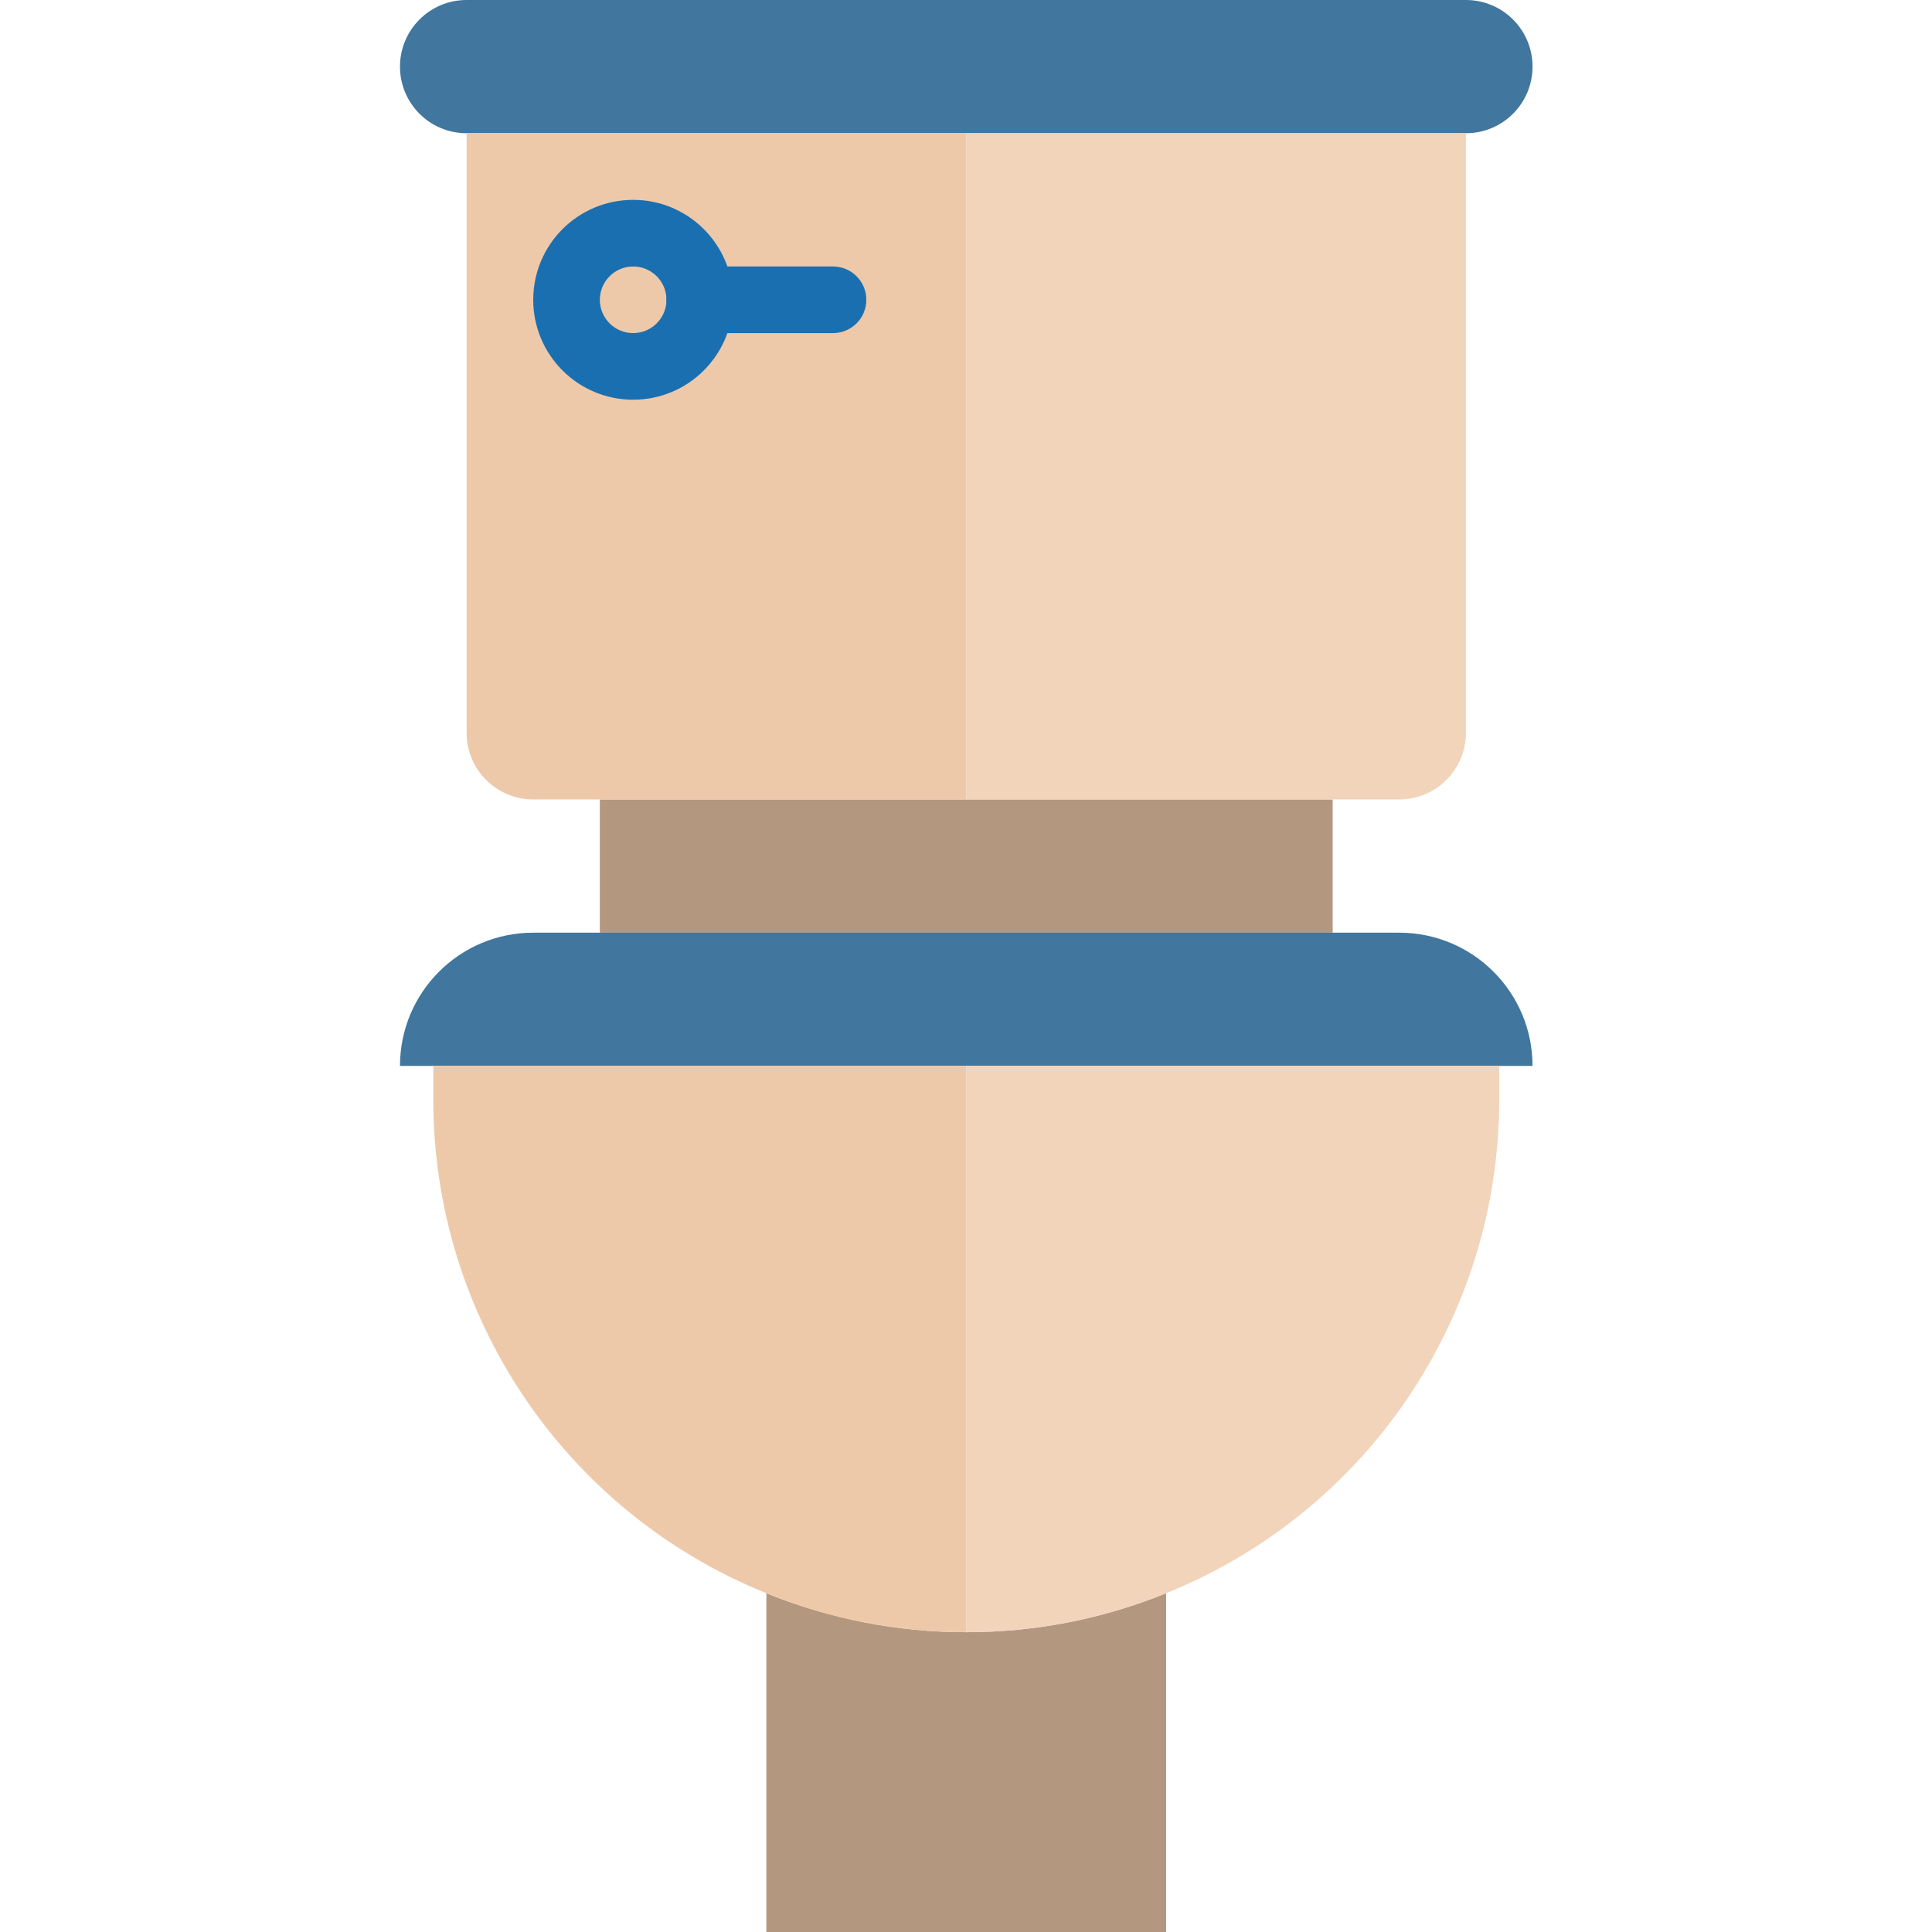
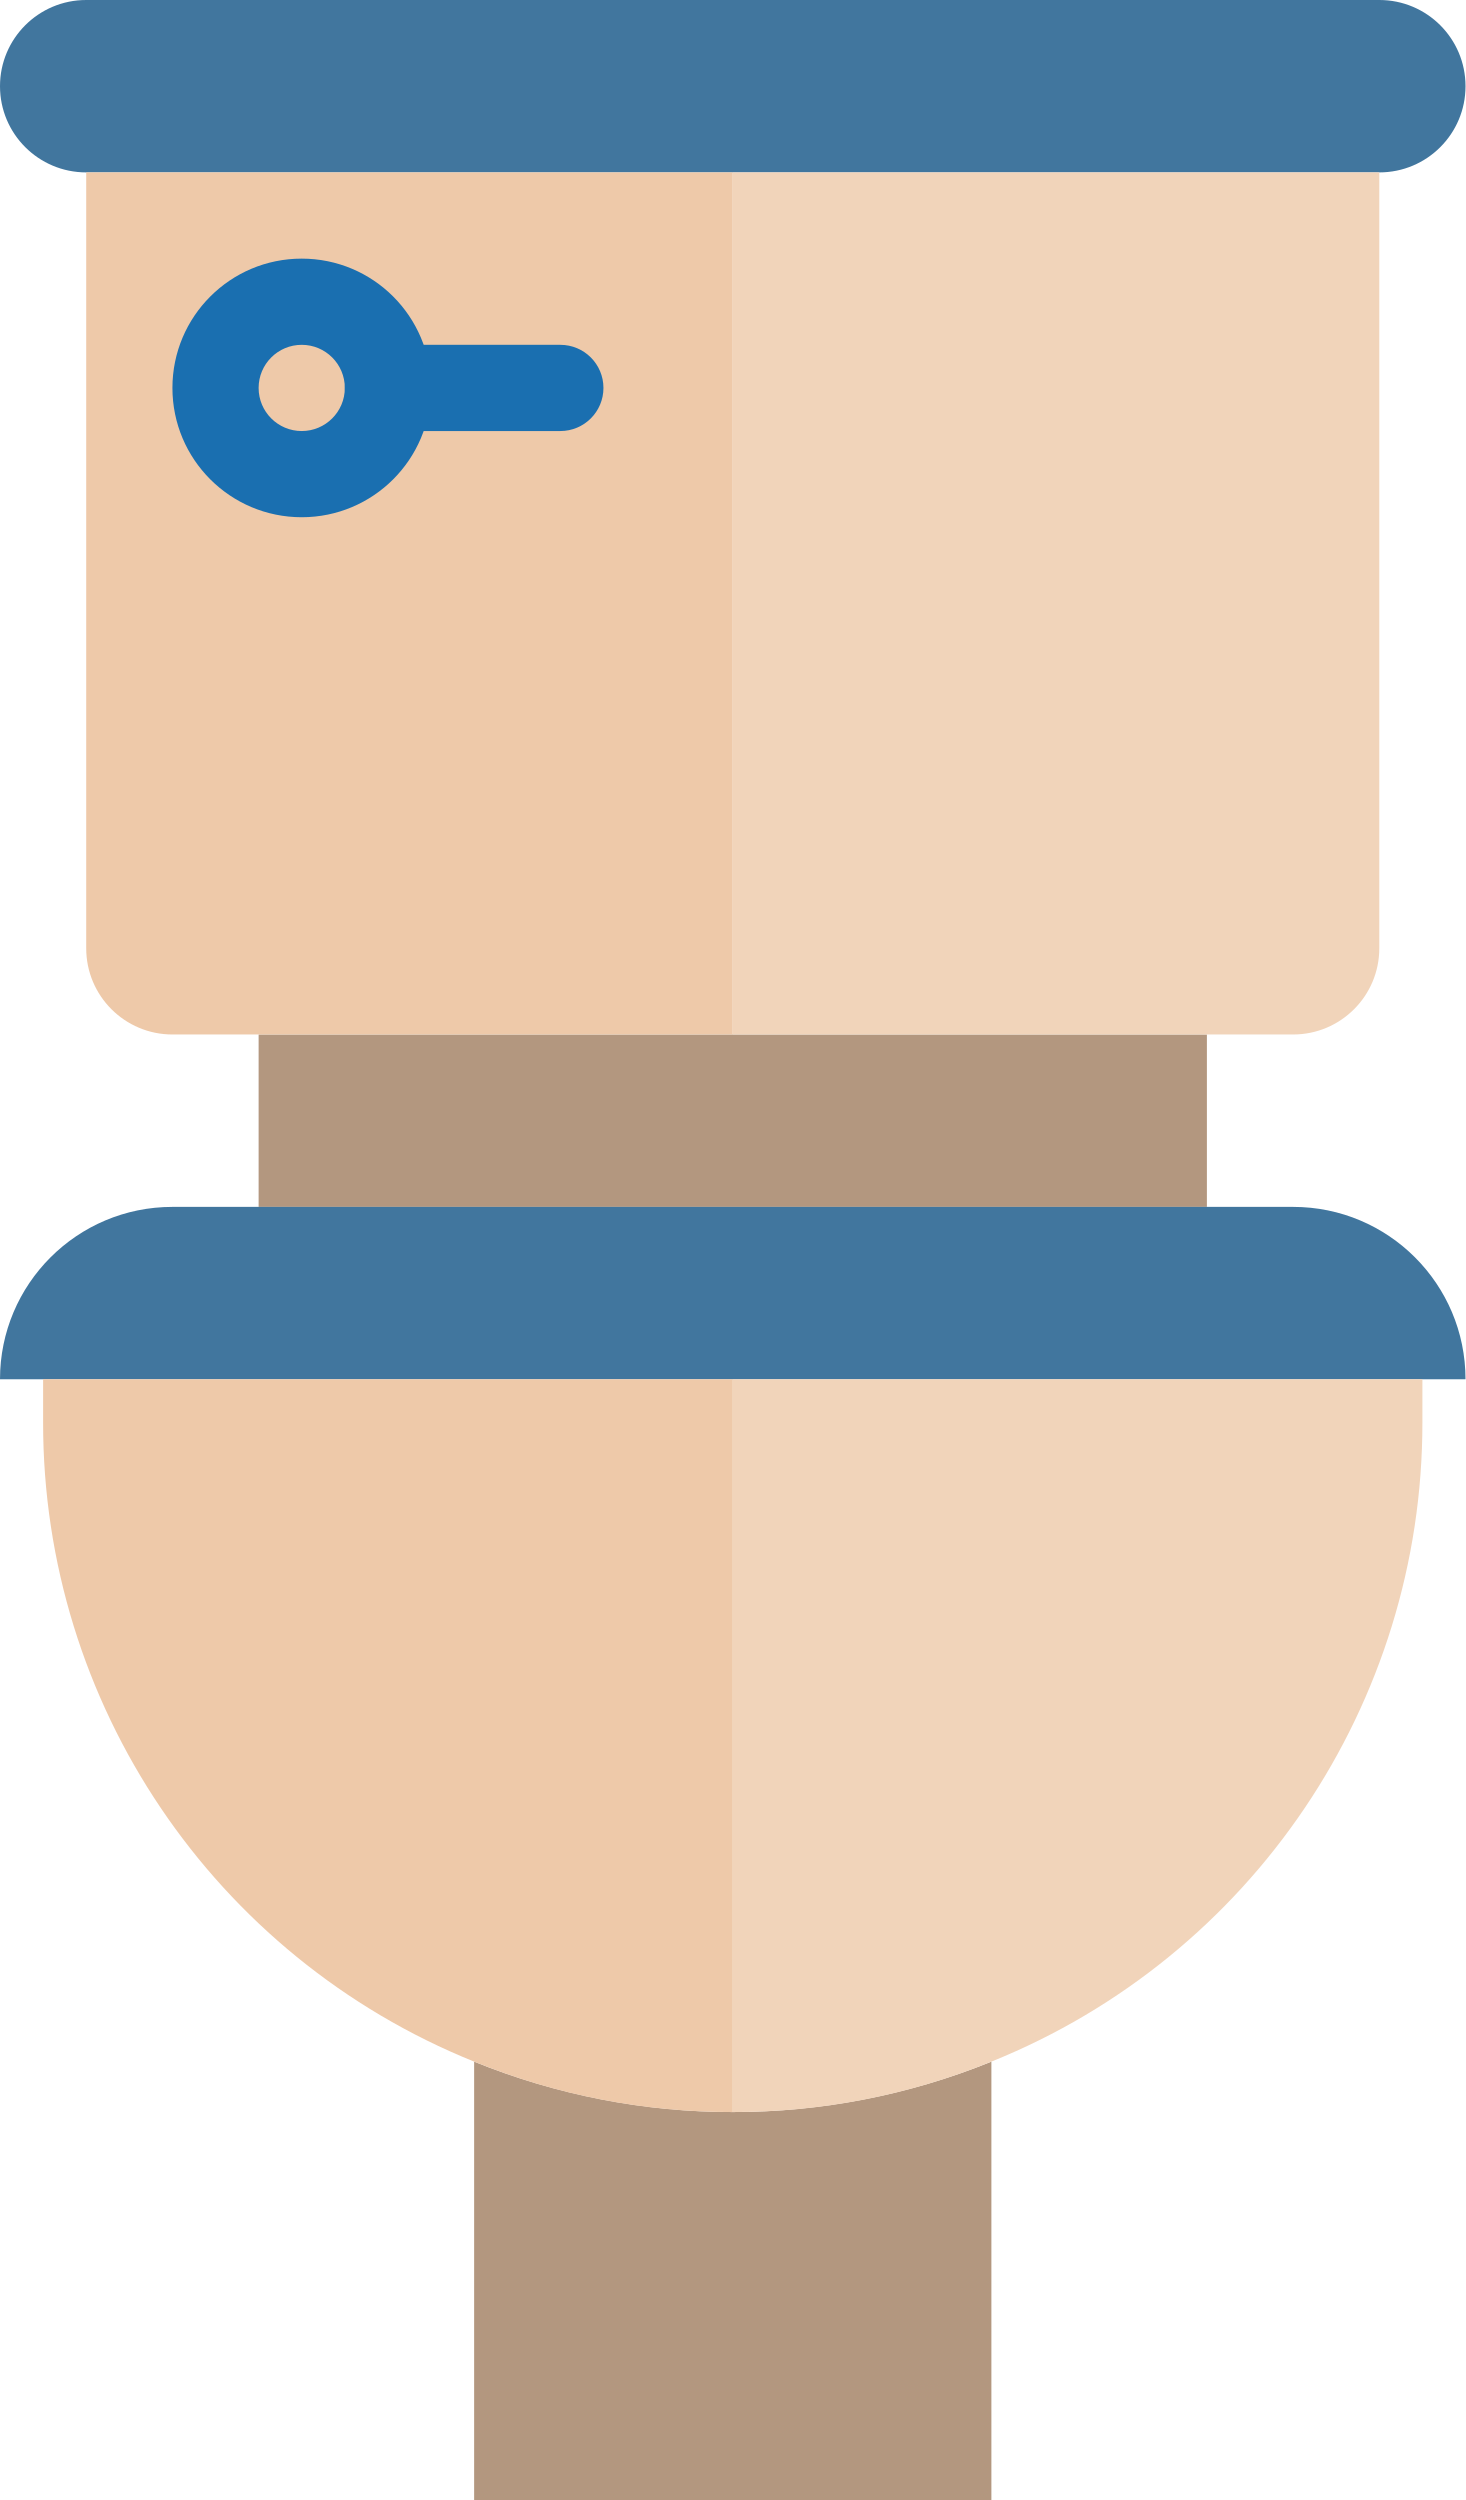
- <svg xmlns="http://www.w3.org/2000/svg" height="512pt" version="1.1" viewBox="-106 0 512 512" width="512pt">
+ <svg xmlns="http://www.w3.org/2000/svg" version="1.1" id="Layer_1" x="0px" y="0px" width="300.137px" height="512px" viewBox="0 0 300.137 512" enable-background="new 0 0 300.137 512" xml:space="preserve">
  <g id="surface1">
-     <path d="M 300.137 17.656 C 300.137 7.902 292.234 0 282.48 0 L 17.656 0 C 7.902 0 0 7.902 0 17.656 C 0 27.406 7.902 35.309 17.656 35.309 L 282.48 35.309 C 292.234 35.312 300.137 27.406 300.137 17.656 Z M 300.137 17.656 " style=" stroke:none;fill-rule:nonzero;fill:rgb(25.49%,46.275%,61.961%);fill-opacity:1;" />
-     <path d="M 52.965 211.863 L 247.172 211.863 L 247.172 247.172 L 52.965 247.172 Z M 52.965 211.863 " style=" stroke:none;fill-rule:nonzero;fill:rgb(70.196%,59.216%,49.804%);fill-opacity:1;" />
-     <path d="M 8.828 282.48 L 300.137 282.48 C 300.137 262.98 284.328 247.172 264.828 247.172 L 35.312 247.172 C 15.809 247.172 0 262.98 0 282.48 Z M 8.828 282.48 " style=" stroke:none;fill-rule:nonzero;fill:rgb(25.49%,46.275%,61.961%);fill-opacity:1;" />
-     <path d="M 97.102 422.223 L 97.102 512 L 203.035 512 L 203.035 422.223 C 169.066 435.992 131.07 435.992 97.102 422.223 Z M 97.102 422.223 " style=" stroke:none;fill-rule:nonzero;fill:rgb(70.196%,59.216%,49.804%);fill-opacity:1;" />
-     <path d="M 79.449 79.449 C 79.449 89.199 71.543 97.102 61.793 97.102 C 52.043 97.102 44.137 89.199 44.137 79.449 C 44.137 69.699 52.043 61.793 61.793 61.793 C 71.543 61.793 79.449 69.699 79.449 79.449 Z M 79.449 79.449 " style=" stroke:none;fill-rule:nonzero;fill:rgb(93.333%,78.824%,66.275%);fill-opacity:1;" />
-     <path d="M 35.312 211.863 L 150.07 211.863 L 150.07 35.312 L 17.656 35.312 L 17.656 194.207 C 17.656 203.957 25.559 211.863 35.312 211.863 Z M 61.793 61.793 C 71.543 61.793 79.449 69.699 79.449 79.449 C 79.449 89.199 71.543 97.102 61.793 97.102 C 52.043 97.102 44.137 89.199 44.137 79.449 C 44.137 69.699 52.043 61.793 61.793 61.793 Z M 61.793 61.793 " style=" stroke:none;fill-rule:nonzero;fill:rgb(93.333%,78.824%,66.275%);fill-opacity:1;" />
-     <path d="M 264.828 211.863 C 274.578 211.863 282.48 203.957 282.48 194.207 L 282.48 35.312 L 150.07 35.312 L 150.07 211.863 Z M 264.828 211.863 " style=" stroke:none;fill-rule:nonzero;fill:rgb(94.51%,83.137%,72.941%);fill-opacity:1;" />
-     <path d="M 150.07 282.48 L 150.07 432.551 C 168.227 432.598 186.223 429.09 203.035 422.223 C 256.418 400.688 291.355 348.875 291.309 291.309 L 291.309 282.48 Z M 150.07 282.48 " style=" stroke:none;fill-rule:nonzero;fill:rgb(94.51%,83.137%,72.941%);fill-opacity:1;" />
-     <path d="M 8.828 282.48 L 8.828 291.309 C 8.781 348.875 43.719 400.688 97.105 422.223 C 113.914 429.09 131.91 432.598 150.07 432.551 L 150.07 282.48 Z M 8.828 282.48 " style=" stroke:none;fill-rule:nonzero;fill:rgb(93.333%,78.824%,66.275%);fill-opacity:1;" />
-     <path d="M 61.793 105.93 C 47.168 105.93 35.312 94.074 35.312 79.449 C 35.312 64.82 47.168 52.965 61.793 52.965 C 76.418 52.965 88.277 64.82 88.277 79.449 C 88.277 94.074 76.418 105.93 61.793 105.93 Z M 61.793 70.621 C 56.918 70.621 52.965 74.574 52.965 79.449 C 52.965 84.324 56.918 88.277 61.793 88.277 C 66.668 88.277 70.621 84.324 70.621 79.449 C 70.621 74.574 66.668 70.621 61.793 70.621 Z M 61.793 70.621 " style=" stroke:none;fill-rule:nonzero;fill:rgb(10.196%,43.529%,69.02%);fill-opacity:1;" />
-     <path d="M 114.758 88.277 L 79.449 88.277 C 74.574 88.277 70.621 84.324 70.621 79.449 C 70.621 74.574 74.574 70.621 79.449 70.621 L 114.758 70.621 C 119.633 70.621 123.586 74.574 123.586 79.449 C 123.586 84.324 119.633 88.277 114.758 88.277 Z M 114.758 88.277 " style=" stroke:none;fill-rule:nonzero;fill:rgb(10.196%,43.529%,69.02%);fill-opacity:1;" />
+     <path fill="#41769E" d="M300.137,17.656C300.137,7.902,292.234,0,282.48,0H17.656C7.902,0,0,7.902,0,17.656   c0,9.75,7.902,17.652,17.656,17.652H282.48C292.234,35.312,300.137,27.406,300.137,17.656z" />
+     <path fill="#B3977F" d="M52.965,211.863h194.207v35.309H52.965V211.863z" />
+     <path fill="#41769E" d="M8.828,282.48h291.309c0-19.5-15.809-35.309-35.309-35.309H35.312C15.809,247.172,0,262.98,0,282.48H8.828z   " />
+     <path fill="#B3977F" d="M97.102,422.223V512h105.934v-89.777C169.066,435.992,131.07,435.992,97.102,422.223z" />
+     <path fill="#EEC9A9" d="M79.449,79.449c0,9.75-7.906,17.652-17.656,17.652s-17.656-7.902-17.656-17.652s7.906-17.656,17.656-17.656   S79.449,69.699,79.449,79.449z" />
+     <path fill="#EEC9A9" d="M35.312,211.863H150.07V35.312H17.656v158.895C17.656,203.957,25.559,211.863,35.312,211.863z    M61.793,61.793c9.75,0,17.656,7.906,17.656,17.656s-7.906,17.652-17.656,17.652s-17.656-7.902-17.656-17.652   S52.043,61.793,61.793,61.793z" />
+     <path fill="#F1D4BA" d="M264.828,211.863c9.75,0,17.652-7.906,17.652-17.656V35.312H150.07v176.551H264.828z" />
+     <path fill="#F1D4BA" d="M150.07,282.48v150.07c18.156,0.047,36.152-3.461,52.965-10.328c53.383-21.535,88.32-73.348,88.273-130.914   v-8.828H150.07z" />
+     <path fill="#EEC9A9" d="M8.828,282.48v8.828c-0.047,57.566,34.891,109.379,88.277,130.914   c16.809,6.867,34.805,10.375,52.965,10.328V282.48H8.828z" />
+     <path fill="#1A6FB0" d="M61.793,105.93c-14.625,0-26.48-11.855-26.48-26.48c0-14.629,11.855-26.484,26.48-26.484   S88.277,64.82,88.277,79.449C88.277,94.074,76.418,105.93,61.793,105.93z M61.793,70.621c-4.875,0-8.828,3.953-8.828,8.828   s3.953,8.828,8.828,8.828s8.828-3.953,8.828-8.828S66.668,70.621,61.793,70.621z" />
+     <path fill="#1A6FB0" d="M114.758,88.277H79.449c-4.875,0-8.828-3.953-8.828-8.828s3.953-8.828,8.828-8.828h35.309   c4.875,0,8.828,3.953,8.828,8.828S119.633,88.277,114.758,88.277z" />
  </g>
</svg>
